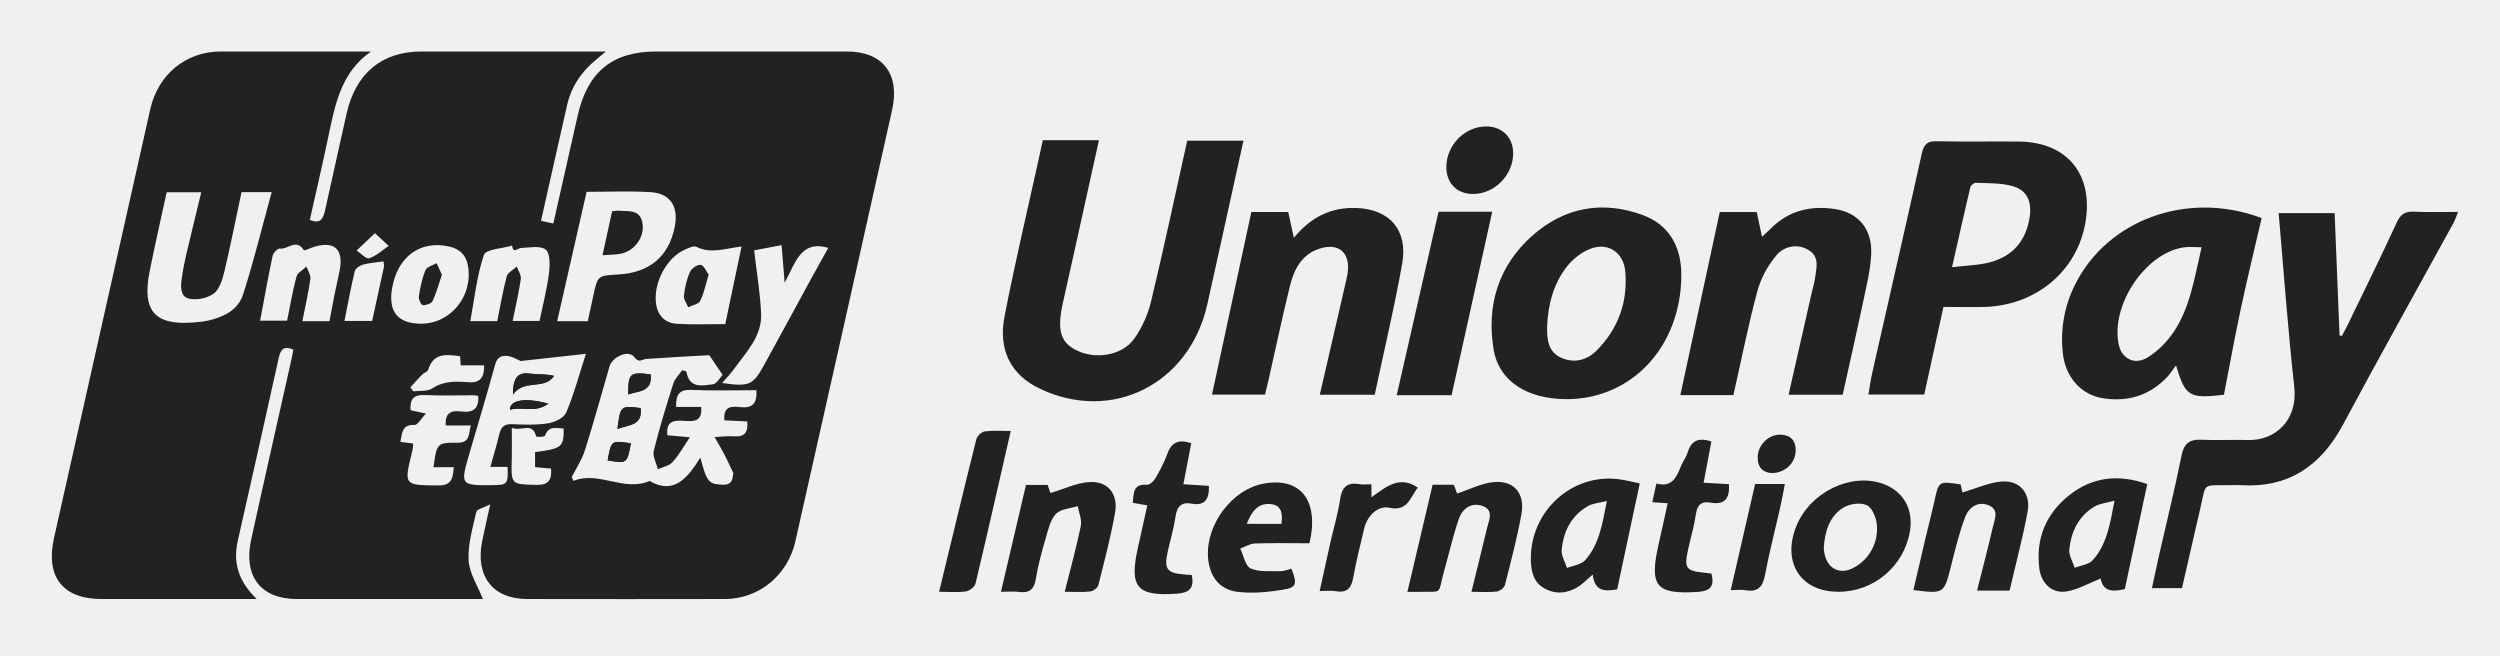
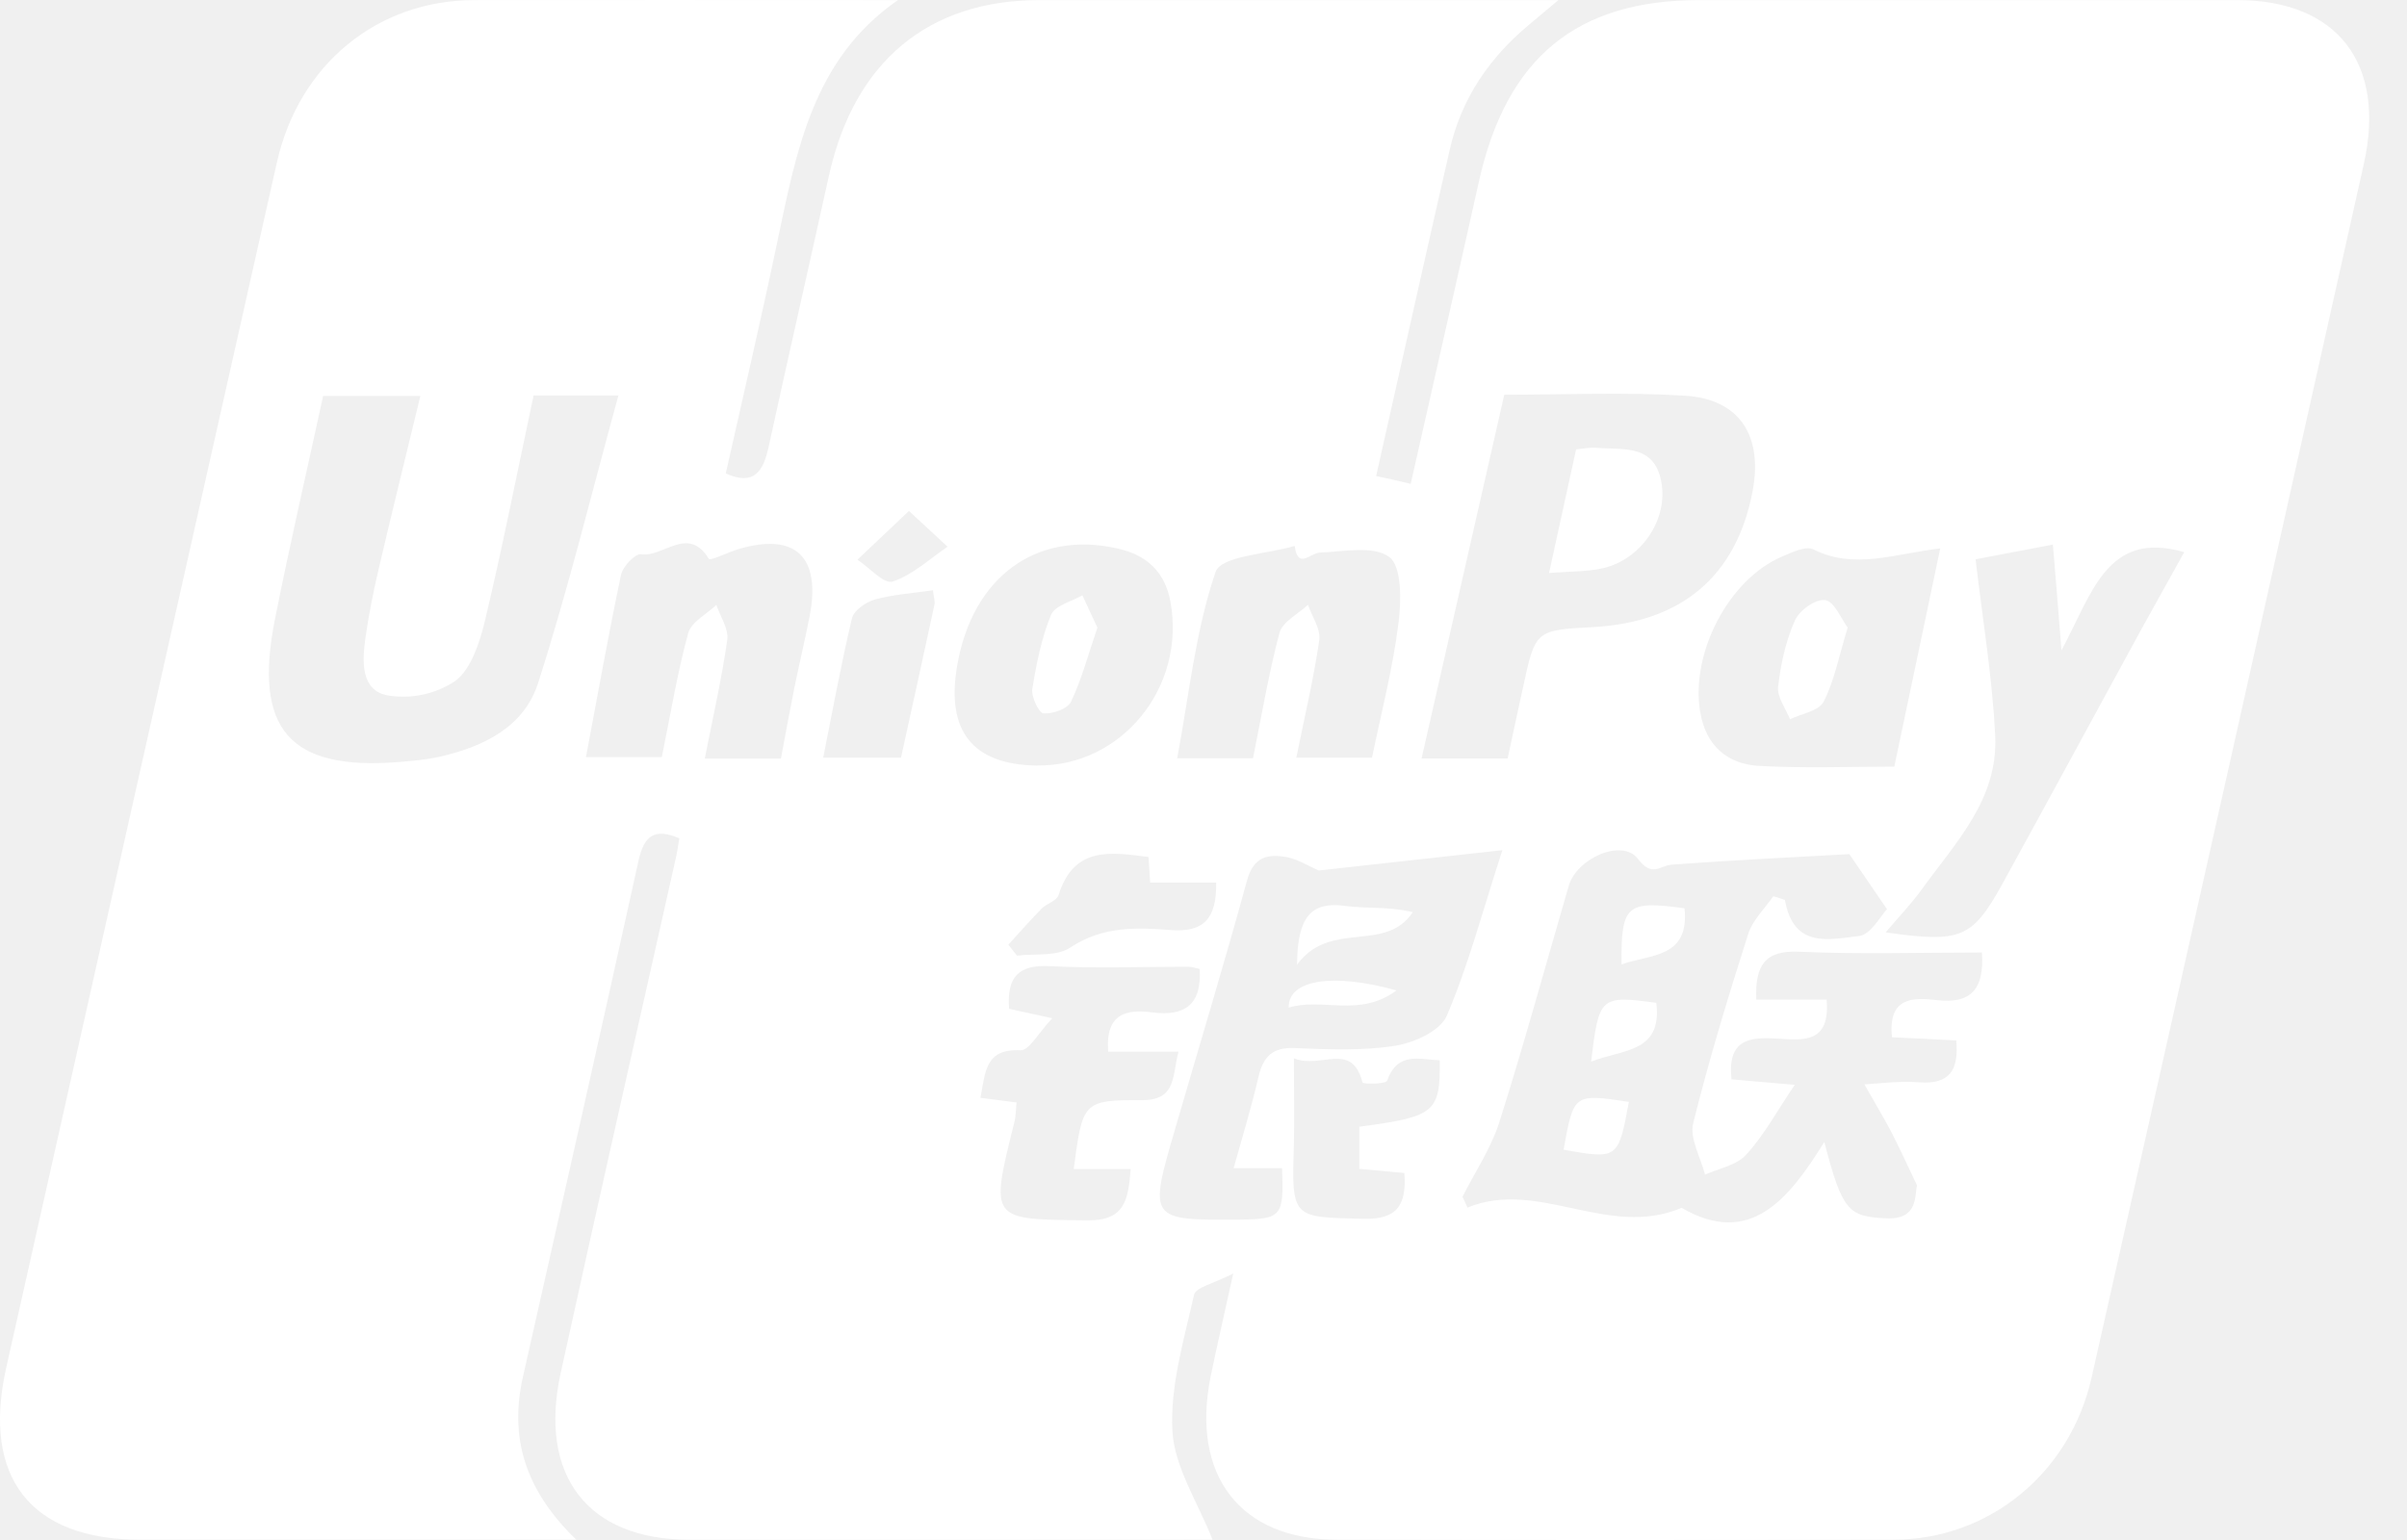
- <svg xmlns="http://www.w3.org/2000/svg" width="61" height="16">
-   <g fill="#222" fill-rule="evenodd">
-     <path d="M9.053 1.257c-.74.512-.88 1.313-1.047 2.103-.14.666-.295 1.33-.446 2.004.249.111.326-.02.373-.237.171-.786.351-1.57.524-2.355.219-.98.859-1.515 1.823-1.515h4.502l-.26.218c-.338.283-.58.634-.681 1.075-.215.937-.423 1.874-.64 2.837.096.02.186.04.3.067.2-.888.399-1.758.593-2.628.239-1.068.846-1.569 1.91-1.569h4.666c.867 0 1.294.548 1.098 1.424-.784 3.51-1.57 7.02-2.361 10.528-.188.832-.891 1.405-1.718 1.407-1.61.003-3.22.003-4.829 0-.838-.002-1.266-.558-1.095-1.412.053-.261.114-.521.197-.898-.166.086-.325.119-.34.184-.088.39-.209.793-.188 1.183.018.315.221.62.348.943h-.23c-1.437 0-2.873.002-4.31 0-.878-.001-1.31-.556-1.114-1.448.325-1.484.663-2.965.994-4.447.015-.062.024-.126.035-.191-.21-.09-.304-.028-.353.19-.329 1.495-.666 2.987-1.003 4.48-.121.535.021.988.462 1.416H2.482c-.951 0-1.376-.539-1.164-1.49C2.1 9.637 2.883 6.15 3.667 2.662c.192-.85.873-1.404 1.712-1.405 1.133-.002 2.267 0 3.401 0h.274zm7.593 7.775c.034.01.067.022.101.033.075.428.39.34.643.313.101-.011.186-.176.242-.233l-.326-.478c-.486.027-1.012.053-1.538.091-.106.007-.171.115-.296-.05-.138-.18-.531-.003-.6.233-.199.685-.387 1.374-.603 2.054-.072.227-.21.43-.319.645l.044.094c.617-.252 1.218.273 1.857.002.592.344.927-.071 1.238-.571.157.603.209.647.538.662.288.014.242-.216.267-.284-.097-.205-.159-.338-.226-.468-.064-.122-.135-.24-.232-.41.134-.007.306-.032.476-.018.262.019.345-.104.321-.363-.192-.01-.373-.02-.557-.028-.037-.348.18-.347.389-.322.293.034.413-.093.391-.413-.534 0-1.062.016-1.589-.007-.294-.013-.38.117-.369.415h.611c.033.384-.207.352-.423.339-.235-.014-.441-.003-.402.353l.548.048c-.156.23-.267.438-.421.605-.083.094-.236.12-.357.174-.038-.149-.135-.315-.103-.446.137-.551.303-1.096.476-1.638.038-.123.144-.223.22-.332zM5.893 4.688c-.143.67-.27 1.317-.423 1.957-.045.187-.12.418-.256.52a.822.822 0 0 1-.587.125c-.236-.044-.221-.297-.192-.502.028-.199.067-.396.113-.591.116-.498.239-.993.363-1.505h-.844c-.142.655-.29 1.296-.418 1.94-.189.954.128 1.312 1.076 1.236.119-.01.238-.02.354-.046.374-.085.731-.254.854-.642.26-.81.462-1.64.696-2.492h-.736zm8.42-.007l-.718 3.156h.747c.046-.218.089-.414.132-.61.108-.503.108-.503.613-.53.766-.043 1.237-.443 1.378-1.17.095-.486-.108-.809-.587-.838-.514-.032-1.033-.008-1.565-.008zm-2.348 6.71c.08-.284.156-.536.216-.791.042-.181.125-.258.313-.25.291.012.587.025.873-.02.162-.026.389-.127.446-.259.186-.432.307-.894.483-1.438l-1.592.176c-.084-.035-.18-.098-.282-.117-.154-.026-.283-.009-.341.204-.197.721-.414 1.435-.623 2.153-.231.793-.23.796.564.789.359-.004.38-.028.363-.446h-.42zm5.655-2.045c.657.094.752.052 1.016-.426.401-.728.796-1.46 1.194-2.189l.38-.684c-.671-.195-.799.362-1.064.852-.029-.362-.05-.626-.075-.918l-.67.128c.062.534.146 1.031.17 1.532.027.554-.348.93-.64 1.336-.084.116-.183.22-.31.369zm.474-3.331c-.396.046-.744.186-1.098.009-.067-.034-.187.024-.275.062-.46.196-.793.834-.71 1.344.05.3.24.455.508.471.393.023.788.007 1.177.007l.398-1.893zM8.038 7.838c.042-.224.078-.42.117-.616.043-.208.092-.415.133-.623.098-.512-.123-.723-.612-.58-.093.027-.25.106-.263.086-.18-.295-.395-.01-.587-.04-.051-.007-.16.106-.175.18-.11.522-.204 1.049-.304 1.58h.658c.077-.377.135-.731.229-1.075.027-.098.16-.164.244-.245.034.1.108.207.095.301-.048.34-.125.675-.195 1.032h.66zm4.095-.003c.076-.373.136-.736.23-1.088.027-.098.162-.163.247-.243.036.102.11.209.098.303-.049.34-.129.674-.199 1.023h.656c.084-.402.182-.782.23-1.167.026-.193.028-.493-.079-.573-.139-.104-.397-.047-.603-.039-.085.004-.19.15-.218-.058-.24.072-.639.085-.687.226-.174.51-.229 1.062-.332 1.616h.657zm-1.87.063c.73.008 1.289-.677 1.154-1.42-.047-.262-.208-.406-.454-.462-.707-.163-1.268.247-1.397 1.023-.095.566.139.853.697.86zm.315 3.502c.078-.583.078-.6.593-.598.3 0 .26-.208.316-.42h-.61c-.026-.337.163-.37.385-.341.278.034.428-.066.408-.378-.037-.008-.07-.019-.101-.019-.399 0-.799.016-1.197-.005-.27-.014-.376.09-.354.37l.374.082c-.118.125-.202.283-.277.278-.31-.016-.303.197-.346.413l.313.04c-.007.069-.006.124-.02.176-.212.853-.212.838.635.847.326.003.354-.179.375-.445h-.494zm1.91-.96c0 .293.005.517 0 .739-.02.652-.021.637.604.652.296.007.374-.122.354-.397l-.39-.036v-.366c.657-.087.701-.124.697-.576-.175-.005-.363-.081-.457.177-.011.03-.208.031-.213.016-.095-.363-.354-.115-.595-.21zM9.357 6.378c-.185.027-.35.037-.504.08-.077.022-.182.094-.198.162-.095.397-.168.8-.25 1.21h.675c.101-.457.196-.892.29-1.329.005-.03-.006-.063-.013-.123zm2.457 2.536h-.573l-.014-.222c-.332-.043-.648-.093-.78.33-.015.05-.101.073-.146.117-.1.101-.194.209-.29.314l.075.095c.156-.02.345.01.464-.072.279-.184.574-.173.87-.15.28.021.398-.092.394-.412zM9.148 5.69c-.172.163-.308.293-.446.422.105.07.232.216.305.19.173-.056.32-.196.477-.302-.091-.085-.182-.17-.335-.31zm16.297-2.269h1.369l-.552 2.5c-.109.49-.22.981-.328 1.47-.144.657-.063.951.31 1.146.46.241 1.122.151 1.425-.264.194-.268.341-.6.419-.927.311-1.291.585-2.592.88-3.914h1.372l-.277 1.258c-.203.916-.4 1.832-.607 2.746-.442 1.947-2.338 2.89-4.096 2.042-.69-.333-1.011-.932-.848-1.766.247-1.272.547-2.532.825-3.797l.108-.494zm27.794 10.93h-.732c.056-.262.107-.507.162-.75.188-.827.393-1.652.56-2.483.063-.312.205-.401.489-.388.377.017.755-.004 1.134.006.663.018 1.218-.48 1.128-1.294-.155-1.4-.256-2.805-.381-4.242h1.366l.12 2.984.056.014c.049-.092.1-.182.145-.276.401-.83.81-1.657 1.195-2.495.096-.207.212-.273.424-.262.343.017.687.005 1.072.005-.05.123-.071.195-.106.26-.902 1.643-1.817 3.28-2.702 4.932-.548 1.022-1.343 1.544-2.48 1.477-.118-.007-.238-.001-.356 0-.591.003-.505-.047-.633.508l-.46 2.004zM47.42 7.49c-.16.725-.311 1.423-.469 2.137h-1.362c.033-.193.058-.376.099-.555.401-1.775.81-3.548 1.204-5.326.052-.232.138-.305.365-.3.67.017 1.34 0 2.01.008 1.218.013 1.864.868 1.593 2.096-.248 1.122-1.219 1.9-2.428 1.939-.323.01-.646 0-1.012 0zm.21-.97c.355-.044.659-.047.943-.125.535-.148.865-.518.951-1.1.056-.382-.065-.656-.42-.755-.285-.079-.595-.066-.892-.08-.045-.003-.124.06-.136.106-.148.626-.288 1.253-.446 1.954z" />
-     <path d="M55.184 5.32c-.171.74-.346 1.454-.5 2.175-.152.707-.281 1.42-.42 2.137-.845.098-.942.045-1.169-.717-.084.11-.14.202-.212.28-.434.459-.966.617-1.57.522-.534-.083-.916-.512-.98-1.097a2.97 2.97 0 0 1 .306-1.69c.78-1.55 2.714-2.295 4.544-1.61zm-1.465.713c-.168 0-.308-.017-.44.003-.938.142-1.783 1.415-1.582 2.372.071.34.383.51.703.315.242-.147.463-.37.627-.608.415-.608.517-1.338.692-2.082zm-15.5 3.706c-.94 0-1.64-.431-1.772-1.195-.186-1.088.117-2.057.932-2.785.788-.704 1.717-.872 2.7-.513.632.229.944.755.945 1.454.002 1.741-1.195 3.04-2.805 3.04zm-.47-1.771c-.004.315.025.625.35.764.32.138.628.057.867-.187.514-.523.755-1.17.691-1.913-.038-.467-.411-.723-.835-.568-.22.08-.44.25-.589.439-.327.418-.462.927-.484 1.465zm4.546 1.674H41l.962-4.468h.902l.129.602c.087-.08.15-.135.208-.193.436-.443.97-.569 1.554-.485.589.083.932.491.902 1.107-.016.354-.1.706-.174 1.054-.166.787-.344 1.57-.522 2.372h-1.32l.567-2.498c.025-.11.06-.217.075-.326.035-.253.124-.537-.145-.7a.603.603 0 0 0-.802.133 2.333 2.333 0 0 0-.456.861c-.223.83-.389 1.674-.585 2.54zm-12.722-.013l.96-4.457h.9l.137.63c.421-.513.918-.75 1.53-.727.806.03 1.26.54 1.113 1.361-.191 1.066-.441 2.12-.67 3.196h-1.34l.598-2.591c.027-.12.059-.24.079-.36.08-.512-.213-.772-.695-.61-.432.143-.614.51-.715.924-.185.758-.347 1.524-.52 2.286-.024.108-.052.216-.083.348h-1.293zm6.837-4.462l-.991 4.476H34.08l1.02-4.476h1.31zm8.44 9.272c-.914 0-1.373-.715-1.022-1.595.331-.83 1.326-1.319 2.114-1.04.497.177.75.617.661 1.156a1.77 1.77 0 0 1-1.753 1.48zm-.35-1.101c.007.51.372.733.763.496a1.07 1.07 0 0 0 .534-1.006c-.008-.177-.11-.431-.24-.498-.15-.075-.414-.041-.57.051-.356.211-.456.6-.486.957zm7.893-1.526l-.547 2.561c-.273.07-.534.073-.59-.257-.284.111-.556.274-.845.317-.343.05-.606-.2-.651-.56-.093-.74.166-1.344.733-1.792.576-.456 1.215-.51 1.9-.27zm-.799.404c-.199.056-.363.069-.49.145-.383.23-.569.608-.613 1.048-.014.143.084.297.131.445.15-.059.343-.077.441-.186.343-.381.424-.882.531-1.452zm-3.755-.396l.044.196c.334-.097.65-.246.974-.268.436-.027.699.299.616.741-.12.645-.29 1.28-.439 1.921h-.794c.133-.53.267-1.035.384-1.544.042-.183.162-.422-.089-.532-.264-.116-.49.035-.583.277-.146.382-.243.786-.343 1.185-.175.695-.17.696-.922.601.098-.423.195-.843.294-1.262.072-.304.153-.606.219-.912.107-.484.102-.486.639-.403zm-21.86 2.62c.143-.57.286-1.085.393-1.608.03-.148-.046-.32-.075-.482-.183.059-.417.066-.534.191-.138.147-.19.392-.251.603-.093.32-.184.645-.236.973-.043.27-.162.359-.411.326-.135-.019-.275-.003-.442-.003l.611-2.607h.528l.069.197c.329-.098.636-.248.95-.268.455-.027.71.291.625.758-.106.593-.259 1.175-.407 1.758-.017.067-.124.145-.197.154-.191.022-.385.007-.623.007zm13.48-.059c-.272.04-.544.079-.597-.362-.128.11-.223.208-.334.284-.263.174-.548.21-.83.062-.274-.144-.341-.413-.346-.708-.018-1.175.992-2.107 2.138-1.965.168.02.334.066.52.104l-.551 2.585zm-.251-2.158c-.188.05-.342.056-.462.125-.4.227-.596.61-.641 1.063-.015.143.082.297.129.447.15-.06.343-.078.441-.186.344-.382.422-.883.533-1.449zm-4.867 2.218l.615-2.613h.518l.079.214c.305-.1.6-.255.905-.28.487-.043.756.283.665.784-.105.583-.258 1.156-.403 1.73-.018.067-.124.147-.195.157-.191.022-.386.007-.622.007.132-.537.258-1.04.378-1.544.046-.196.178-.443-.1-.548-.261-.098-.49.046-.58.299-.15.428-.248.877-.373 1.317-.151.541-.005.468-.583.477h-.305zm-2.39-1.185c-.451 0-.893-.01-1.334.005-.119.005-.237.08-.355.124.081.168.125.428.252.484.213.093.479.062.724.068.091.001.185-.038.275-.06.143.38.127.459-.226.515-.357.057-.731.093-1.089.049-.454-.055-.692-.385-.723-.853-.05-.792.586-1.639 1.343-1.785.906-.175 1.378.398 1.133 1.453zm-1.529-.473h.845c.03-.236.012-.445-.239-.48-.314-.045-.486.158-.606.48zm10.27-.504l-.377-.026.102-.456c.365.105.486-.138.593-.41.049-.123.134-.233.173-.36.096-.305.293-.346.575-.256l-.19 1.008.617.034c.028.36-.114.513-.453.451-.201-.037-.315.037-.35.269-.044.298-.129.589-.194.883-.099.443-.049.514.38.556.064.007.127.014.192.023.079.314-.031.426-.33.447-1.024.066-1.194-.131-.959-1.168.074-.321.144-.646.22-.995zm-11.195-.423c.012.342-.113.49-.419.433-.256-.048-.363.072-.399.333-.041.286-.127.565-.189.848-.09.413-.015.514.4.546l.188.014c.075.344-.084.437-.373.457-.97.064-1.157-.158-.937-1.137.075-.333.148-.668.226-1.019l-.354-.062c.023-.236.006-.468.341-.44.067.006.167-.084.209-.157.112-.19.218-.388.293-.597.102-.29.282-.362.583-.261l-.191 1.001.622.04zm-6.583 2.583c.31-1.28.604-2.504.91-3.726.02-.078.128-.177.205-.187.2-.027.404-.01.633-.01-.29 1.269-.568 2.5-.86 3.725-.02.08-.147.177-.235.19-.2.028-.406.008-.653.008zm10.549-2.623v.319c.353-.254.68-.544 1.131-.238-.187.244-.25.59-.693.492-.288-.062-.546.208-.616.511-.089.392-.194.78-.262 1.175-.047.27-.149.4-.425.35-.114-.02-.234-.004-.398-.004.092-.417.175-.802.262-1.188.079-.349.184-.692.235-1.044.046-.309.176-.427.469-.376.093.017.19.003.297.003zm3.458-8.073c-.002.536-.46.994-.986.99-.396-.004-.651-.272-.644-.674.01-.527.452-.97.966-.974.395-.002.666.266.664.658zm5.904 8.067h.725c-.037.196-.069.377-.109.554-.125.556-.27 1.106-.375 1.666-.056.303-.184.422-.476.372-.103-.019-.21-.003-.36-.003l.595-2.59zm.4-.267c-.199-.013-.343-.13-.337-.394.006-.291.266-.551.55-.544.24.006.383.13.377.394-.006.297-.258.544-.59.544zm-28.159-1.075c.27-.108.62-.075.565-.511-.486-.065-.497-.056-.565.511zm.81-1.331c-.504-.07-.551-.028-.546.487.243-.089.592-.05.546-.487zm-.483 1.68c-.478-.072-.478-.072-.566.415.47.084.475.081.566-.415zm-2.878-1.19c.287-.395.763-.095 1.003-.456-.202-.05-.395-.03-.581-.054-.311-.045-.419.108-.421.51zm.863.223c-.55-.154-.941-.095-.935.149.289-.09.611.09.935-.149z" />
-     <path d="M15.066 10.468c.068-.567.079-.575.565-.511.055.436-.295.403-.565.511zm.81-1.331c.046.437-.303.398-.546.487-.005-.514.042-.556.546-.487zm-.483 1.68c-.091.496-.096.5-.566.415.088-.487.088-.487.566-.415zm-.692-4.589l.235-1.073c.066-.006.119-.018.171-.014.238.022.525-.042.573.33.04.313-.188.64-.51.715-.133.031-.273.027-.469.042zm-2.186 3.4c.003-.402.111-.555.422-.511.187.025.379.005.582.054-.24.361-.717.061-1.004.456zm.863.222c-.323.239-.646.059-.935.149-.006-.244.385-.303.935-.149zm3.914-3.15c-.076.249-.116.462-.209.644-.041.081-.191.104-.292.153-.037-.094-.113-.193-.103-.281.022-.197.066-.398.146-.577.039-.088.18-.188.262-.176.078.01.137.16.196.238zm-6.509.002c-.078.23-.135.445-.228.643-.031.063-.159.106-.239.101-.039-.002-.107-.143-.097-.211.035-.219.079-.441.162-.643.034-.082.178-.116.272-.171l.13.281z" />
+ <svg xmlns="http://www.w3.org/2000/svg" viewBox="0 0 25 16" version="1.1">
+   <g stroke="none" stroke-width="1" fill="none" fill-rule="evenodd">
+     <path d="M13.8,9.787 C13.68,9.825 13.567,9.892 13.471,10.023 L13.473,10.023 C13.473,10.023 13.473,10.022 13.473,10.022 C13.472,10.022 13.472,10.023 13.471,10.023 L13.471,10.025 C13.473,9.87 13.487,9.746 13.518,9.651 C13.583,9.449 13.724,9.376 13.977,9.413 C14.186,9.44 14.403,9.42 14.629,9.467 C14.644,9.47 14.659,9.474 14.674,9.477 C14.466,9.789 14.111,9.689 13.8,9.787 Z M9.326,0.001 C8.44,0.614 8.272,1.573 8.072,2.519 C7.905,3.317 7.719,4.112 7.538,4.919 C7.836,5.052 7.929,4.895 7.985,4.635 C8.19,3.694 8.405,2.755 8.612,1.815 C8.875,0.642 9.641,0.001 10.795,0.001 L16.186,0.001 L15.875,0.262 C15.47,0.601 15.18,1.021 15.059,1.549 C14.802,2.671 14.553,3.793 14.293,4.946 C14.408,4.97 14.516,4.994 14.652,5.027 C14.892,3.963 15.13,2.922 15.362,1.88 C15.648,0.601 16.375,0.001 17.649,0.001 L23.236,0.001 C24.274,0.001 24.786,0.657 24.551,1.706 C23.612,5.909 22.671,10.112 21.724,14.313 C21.499,15.309 20.657,15.995 19.667,15.997 C17.739,16.001 15.811,16.001 13.885,15.997 C12.881,15.995 12.369,15.329 12.573,14.307 C12.637,13.994 12.71,13.683 12.809,13.231 C12.61,13.334 12.42,13.374 12.402,13.452 C12.297,13.919 12.152,14.401 12.177,14.868 C12.199,15.245 12.442,15.611 12.594,15.997 L12.318,15.997 C10.598,15.997 8.878,16 7.157,15.997 C6.106,15.996 5.589,15.332 5.824,14.263 C6.213,12.486 6.617,10.713 7.014,8.939 C7.032,8.864 7.043,8.788 7.056,8.71 C6.804,8.602 6.692,8.676 6.633,8.937 C6.239,10.727 5.836,12.514 5.432,14.302 C5.287,14.942 5.457,15.485 5.985,15.997 L1.458,15.997 C0.319,15.997 -0.19,15.352 0.064,14.213 C1,10.035 1.938,5.86 2.877,1.683 C3.107,0.666 3.922,0.002 4.927,0.001 C6.283,-0.001 7.641,0.001 8.999,0.001 L9.327,0.001 L9.326,0.001 Z M18.418,9.311 C18.459,9.323 18.498,9.337 18.539,9.35 C18.629,9.863 19.006,9.758 19.309,9.725 C19.43,9.712 19.532,9.515 19.599,9.446 L19.208,8.874 C18.626,8.906 17.996,8.937 17.367,8.983 C17.24,8.991 17.162,9.121 17.012,8.923 C16.847,8.707 16.376,8.919 16.294,9.202 C16.055,10.022 15.83,10.847 15.572,11.661 C15.485,11.933 15.32,12.176 15.19,12.434 L15.242,12.546 C15.981,12.245 16.701,12.873 17.466,12.549 C18.175,12.961 18.576,12.464 18.948,11.865 C19.136,12.587 19.199,12.64 19.593,12.658 C19.937,12.674 19.882,12.399 19.912,12.318 C19.796,12.072 19.722,11.913 19.642,11.757 C19.565,11.611 19.48,11.47 19.364,11.266 C19.524,11.258 19.73,11.228 19.934,11.245 C20.248,11.268 20.347,11.12 20.318,10.81 C20.088,10.798 19.872,10.786 19.651,10.777 C19.607,10.36 19.867,10.361 20.117,10.391 C20.468,10.432 20.612,10.28 20.585,9.896 C19.946,9.896 19.314,9.916 18.683,9.888 C18.331,9.873 18.228,10.028 18.241,10.385 L18.972,10.385 C19.012,10.845 18.724,10.807 18.466,10.791 C18.184,10.774 17.938,10.787 17.984,11.214 L18.641,11.271 C18.454,11.547 18.321,11.796 18.137,11.996 C18.037,12.108 17.854,12.139 17.709,12.204 C17.664,12.025 17.547,11.827 17.586,11.67 C17.75,11.01 17.949,10.357 18.156,9.708 C18.201,9.561 18.328,9.441 18.419,9.311 L18.418,9.311 Z M5.542,4.109 C5.371,4.912 5.219,5.686 5.036,6.453 C4.982,6.677 4.892,6.953 4.729,7.075 C4.522,7.212 4.271,7.266 4.026,7.225 C3.744,7.172 3.762,6.869 3.796,6.624 C3.83,6.386 3.877,6.15 3.932,5.916 C4.071,5.32 4.218,4.727 4.366,4.114 L3.356,4.114 C3.186,4.898 3.008,5.666 2.855,6.437 C2.629,7.579 3.008,8.008 4.144,7.917 C4.286,7.905 4.429,7.893 4.567,7.862 C5.015,7.76 5.443,7.558 5.59,7.093 C5.901,6.123 6.143,5.13 6.423,4.109 L5.542,4.109 Z M15.624,4.101 L14.765,7.88 L15.659,7.88 C15.714,7.619 15.766,7.384 15.817,7.15 C15.946,6.547 15.946,6.547 16.551,6.515 C17.468,6.464 18.032,5.985 18.201,5.114 C18.315,4.532 18.072,4.145 17.498,4.111 C16.883,4.072 16.261,4.101 15.624,4.101 Z M12.813,12.136 C12.909,11.796 13,11.494 13.071,11.188 C13.122,10.972 13.221,10.88 13.446,10.889 C13.795,10.904 14.149,10.919 14.492,10.865 C14.686,10.834 14.957,10.713 15.026,10.555 C15.248,10.038 15.393,9.485 15.604,8.833 L13.698,9.044 C13.597,9.002 13.482,8.927 13.36,8.904 C13.176,8.873 13.021,8.893 12.952,9.148 C12.716,10.011 12.456,10.866 12.206,11.726 C11.929,12.676 11.93,12.679 12.881,12.671 C13.311,12.666 13.336,12.637 13.316,12.137 L12.813,12.137 L12.813,12.136 Z M19.584,9.687 C20.371,9.799 20.485,9.749 20.801,9.177 C21.281,8.305 21.754,7.429 22.231,6.556 L22.686,5.737 C21.882,5.503 21.729,6.17 21.411,6.757 C21.377,6.323 21.352,6.007 21.322,5.658 L20.519,5.811 C20.594,6.45 20.694,7.045 20.723,7.645 C20.755,8.309 20.306,8.759 19.957,9.245 C19.856,9.384 19.737,9.509 19.585,9.687 L19.584,9.687 Z M20.152,5.698 C19.678,5.753 19.261,5.921 18.837,5.709 C18.757,5.668 18.613,5.738 18.508,5.783 C17.957,6.018 17.558,6.782 17.658,7.393 C17.717,7.752 17.945,7.938 18.266,7.957 C18.736,7.984 19.209,7.965 19.675,7.965 L20.152,5.698 Z M8.111,7.881 C8.161,7.613 8.204,7.378 8.251,7.144 C8.302,6.895 8.361,6.647 8.41,6.398 C8.527,5.785 8.263,5.532 7.677,5.703 C7.566,5.735 7.378,5.83 7.362,5.806 C7.147,5.453 6.889,5.794 6.659,5.758 C6.598,5.75 6.468,5.885 6.45,5.974 C6.318,6.599 6.206,7.23 6.086,7.866 L6.874,7.866 C6.966,7.414 7.035,6.99 7.148,6.578 C7.18,6.461 7.339,6.382 7.44,6.285 C7.481,6.405 7.569,6.533 7.554,6.646 C7.496,7.053 7.404,7.454 7.32,7.881 L8.111,7.881 Z M13.014,7.878 C13.105,7.431 13.177,6.996 13.289,6.575 C13.322,6.458 13.483,6.38 13.585,6.284 C13.628,6.406 13.717,6.534 13.703,6.647 C13.644,7.054 13.548,7.454 13.464,7.872 L14.25,7.872 C14.35,7.39 14.468,6.935 14.525,6.474 C14.556,6.243 14.559,5.884 14.431,5.788 C14.264,5.664 13.955,5.732 13.709,5.741 C13.607,5.746 13.481,5.921 13.447,5.672 C13.16,5.758 12.682,5.774 12.625,5.943 C12.417,6.553 12.351,7.214 12.227,7.878 L13.014,7.878 Z M10.775,7.953 C11.649,7.963 12.318,7.142 12.157,6.253 C12.1,5.939 11.908,5.767 11.613,5.7 C10.766,5.504 10.095,5.995 9.94,6.925 C9.826,7.602 10.107,7.946 10.775,7.954 L10.775,7.953 Z M11.152,12.146 C11.245,11.448 11.245,11.428 11.862,11.43 C12.221,11.43 12.173,11.181 12.24,10.927 L11.51,10.927 C11.479,10.524 11.705,10.484 11.971,10.519 C12.304,10.56 12.484,10.44 12.46,10.067 C12.415,10.057 12.376,10.044 12.339,10.044 C11.861,10.044 11.382,10.063 10.905,10.038 C10.582,10.021 10.455,10.146 10.481,10.481 L10.929,10.579 C10.788,10.729 10.687,10.918 10.598,10.912 C10.226,10.893 10.235,11.148 10.183,11.406 L10.558,11.454 C10.55,11.537 10.551,11.603 10.534,11.665 C10.28,12.686 10.28,12.668 11.295,12.679 C11.685,12.683 11.718,12.465 11.744,12.146 L11.152,12.146 Z M13.439,10.997 C13.439,11.348 13.445,11.616 13.439,11.882 C13.415,12.663 13.414,12.645 14.162,12.663 C14.517,12.671 14.61,12.516 14.586,12.187 L14.119,12.144 L14.119,11.706 C14.906,11.602 14.959,11.557 14.954,11.016 C14.744,11.01 14.519,10.919 14.407,11.228 C14.393,11.264 14.158,11.265 14.152,11.247 C14.038,10.813 13.728,11.109 13.439,10.996 L13.439,10.997 Z M9.69,6.133 C9.468,6.165 9.271,6.177 9.086,6.229 C8.994,6.255 8.869,6.341 8.849,6.423 C8.736,6.898 8.648,7.381 8.55,7.872 L9.358,7.872 C9.479,7.324 9.593,6.804 9.706,6.28 C9.712,6.244 9.698,6.205 9.69,6.133 Z M12.632,9.17 L11.946,9.17 L11.929,8.904 C11.532,8.852 11.153,8.792 10.995,9.299 C10.977,9.359 10.874,9.386 10.82,9.439 C10.701,9.56 10.588,9.689 10.473,9.815 L10.563,9.929 C10.75,9.905 10.976,9.941 11.119,9.843 C11.453,9.622 11.806,9.635 12.16,9.663 C12.496,9.688 12.637,9.553 12.632,9.17 Z M9.44,5.309 C9.234,5.504 9.071,5.66 8.906,5.815 C9.031,5.898 9.183,6.073 9.271,6.042 C9.478,5.975 9.654,5.807 9.842,5.68 C9.733,5.579 9.624,5.477 9.441,5.309 L9.44,5.309 Z M16.526,11.03 C16.849,10.901 17.268,10.941 17.203,10.419 C16.621,10.341 16.607,10.352 16.526,11.03 Z M17.496,9.437 C16.892,9.353 16.836,9.403 16.842,10.02 C17.133,9.913 17.551,9.96 17.496,9.437 Z M16.918,11.448 C16.345,11.362 16.345,11.362 16.24,11.945 C16.803,12.046 16.809,12.042 16.918,11.448 Z M14.505,10.29 C13.846,10.106 13.378,10.177 13.385,10.469 C13.731,10.361 14.117,10.577 14.505,10.29 Z M16.089,5.953 L16.37,4.669 C16.449,4.661 16.513,4.647 16.575,4.652 C16.86,4.678 17.204,4.602 17.261,5.047 C17.309,5.422 17.036,5.813 16.651,5.903 C16.491,5.94 16.324,5.935 16.089,5.953 Z M19.191,6.519 C19.1,6.817 19.053,7.072 18.941,7.29 C18.892,7.387 18.713,7.414 18.592,7.473 C18.547,7.36 18.456,7.242 18.468,7.136 C18.495,6.901 18.547,6.66 18.643,6.446 C18.69,6.34 18.859,6.22 18.957,6.235 C19.05,6.247 19.121,6.426 19.191,6.52 L19.191,6.519 Z M11.398,6.521 C11.304,6.796 11.236,7.054 11.124,7.291 C11.087,7.366 10.934,7.418 10.838,7.412 C10.792,7.409 10.71,7.241 10.722,7.159 C10.764,6.897 10.817,6.631 10.916,6.389 C10.957,6.291 11.129,6.25 11.242,6.185 L11.398,6.521 Z" fill="#FFFFFF" />
  </g>
</svg>
